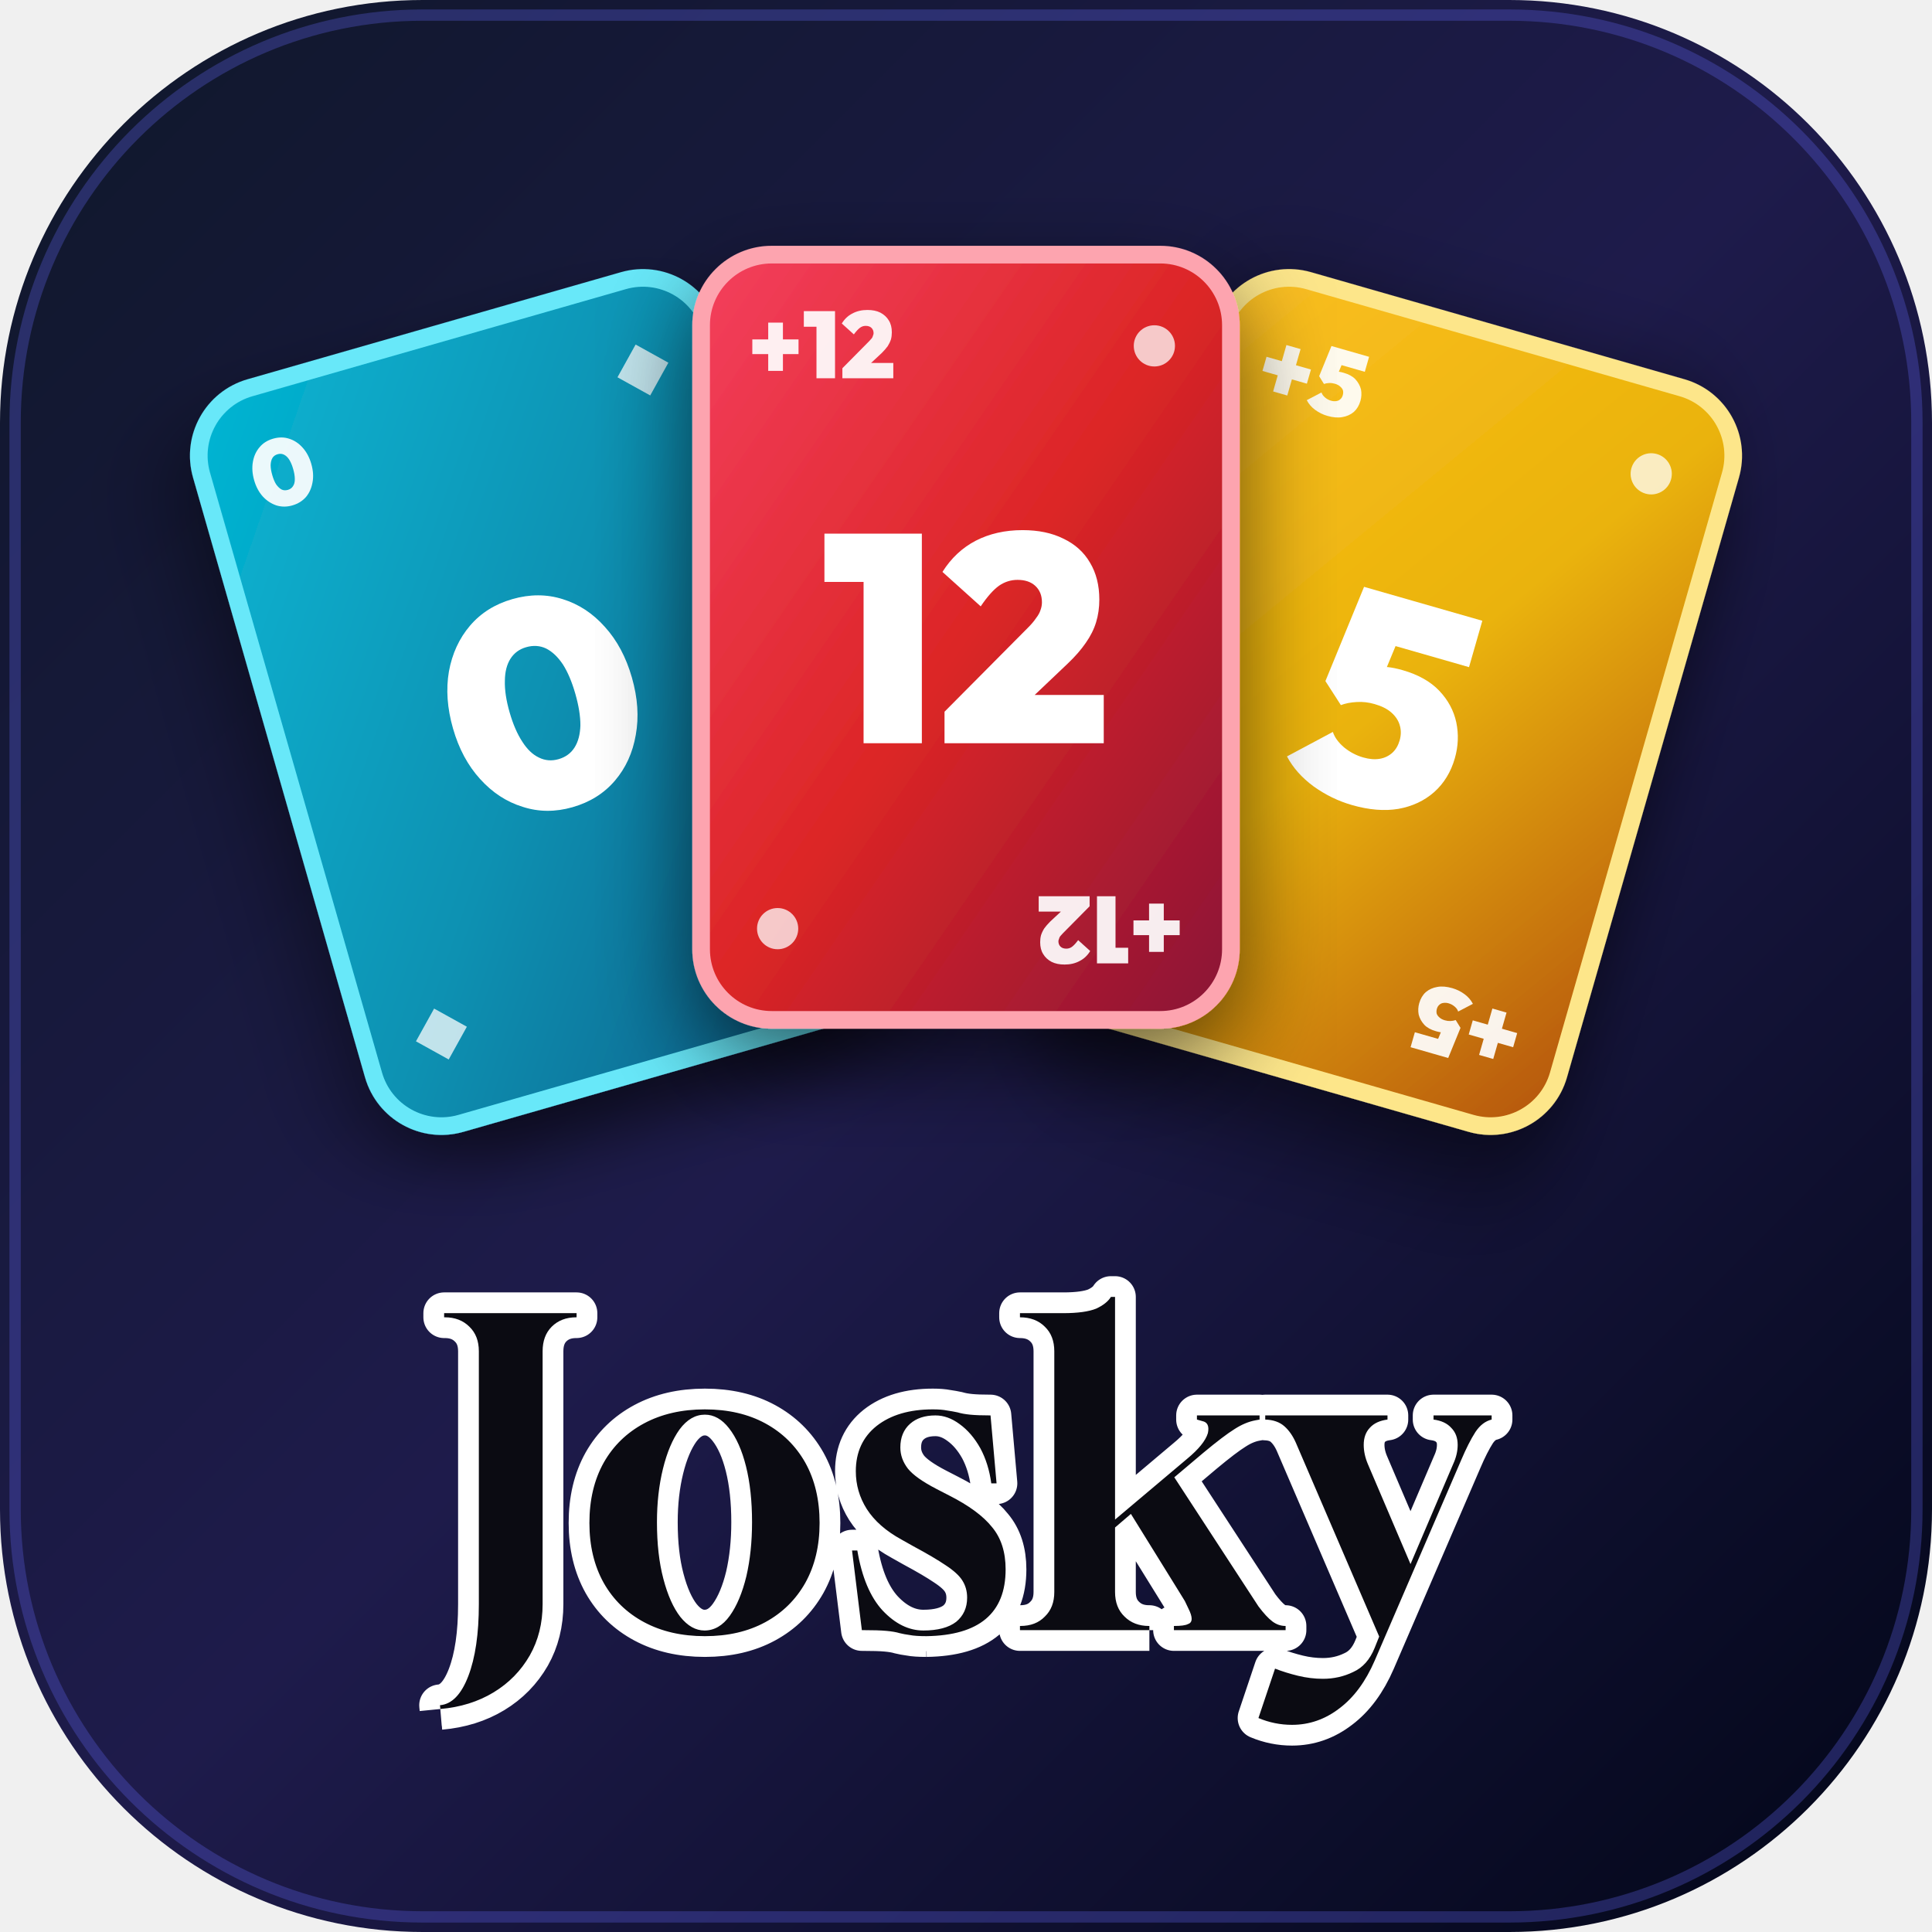
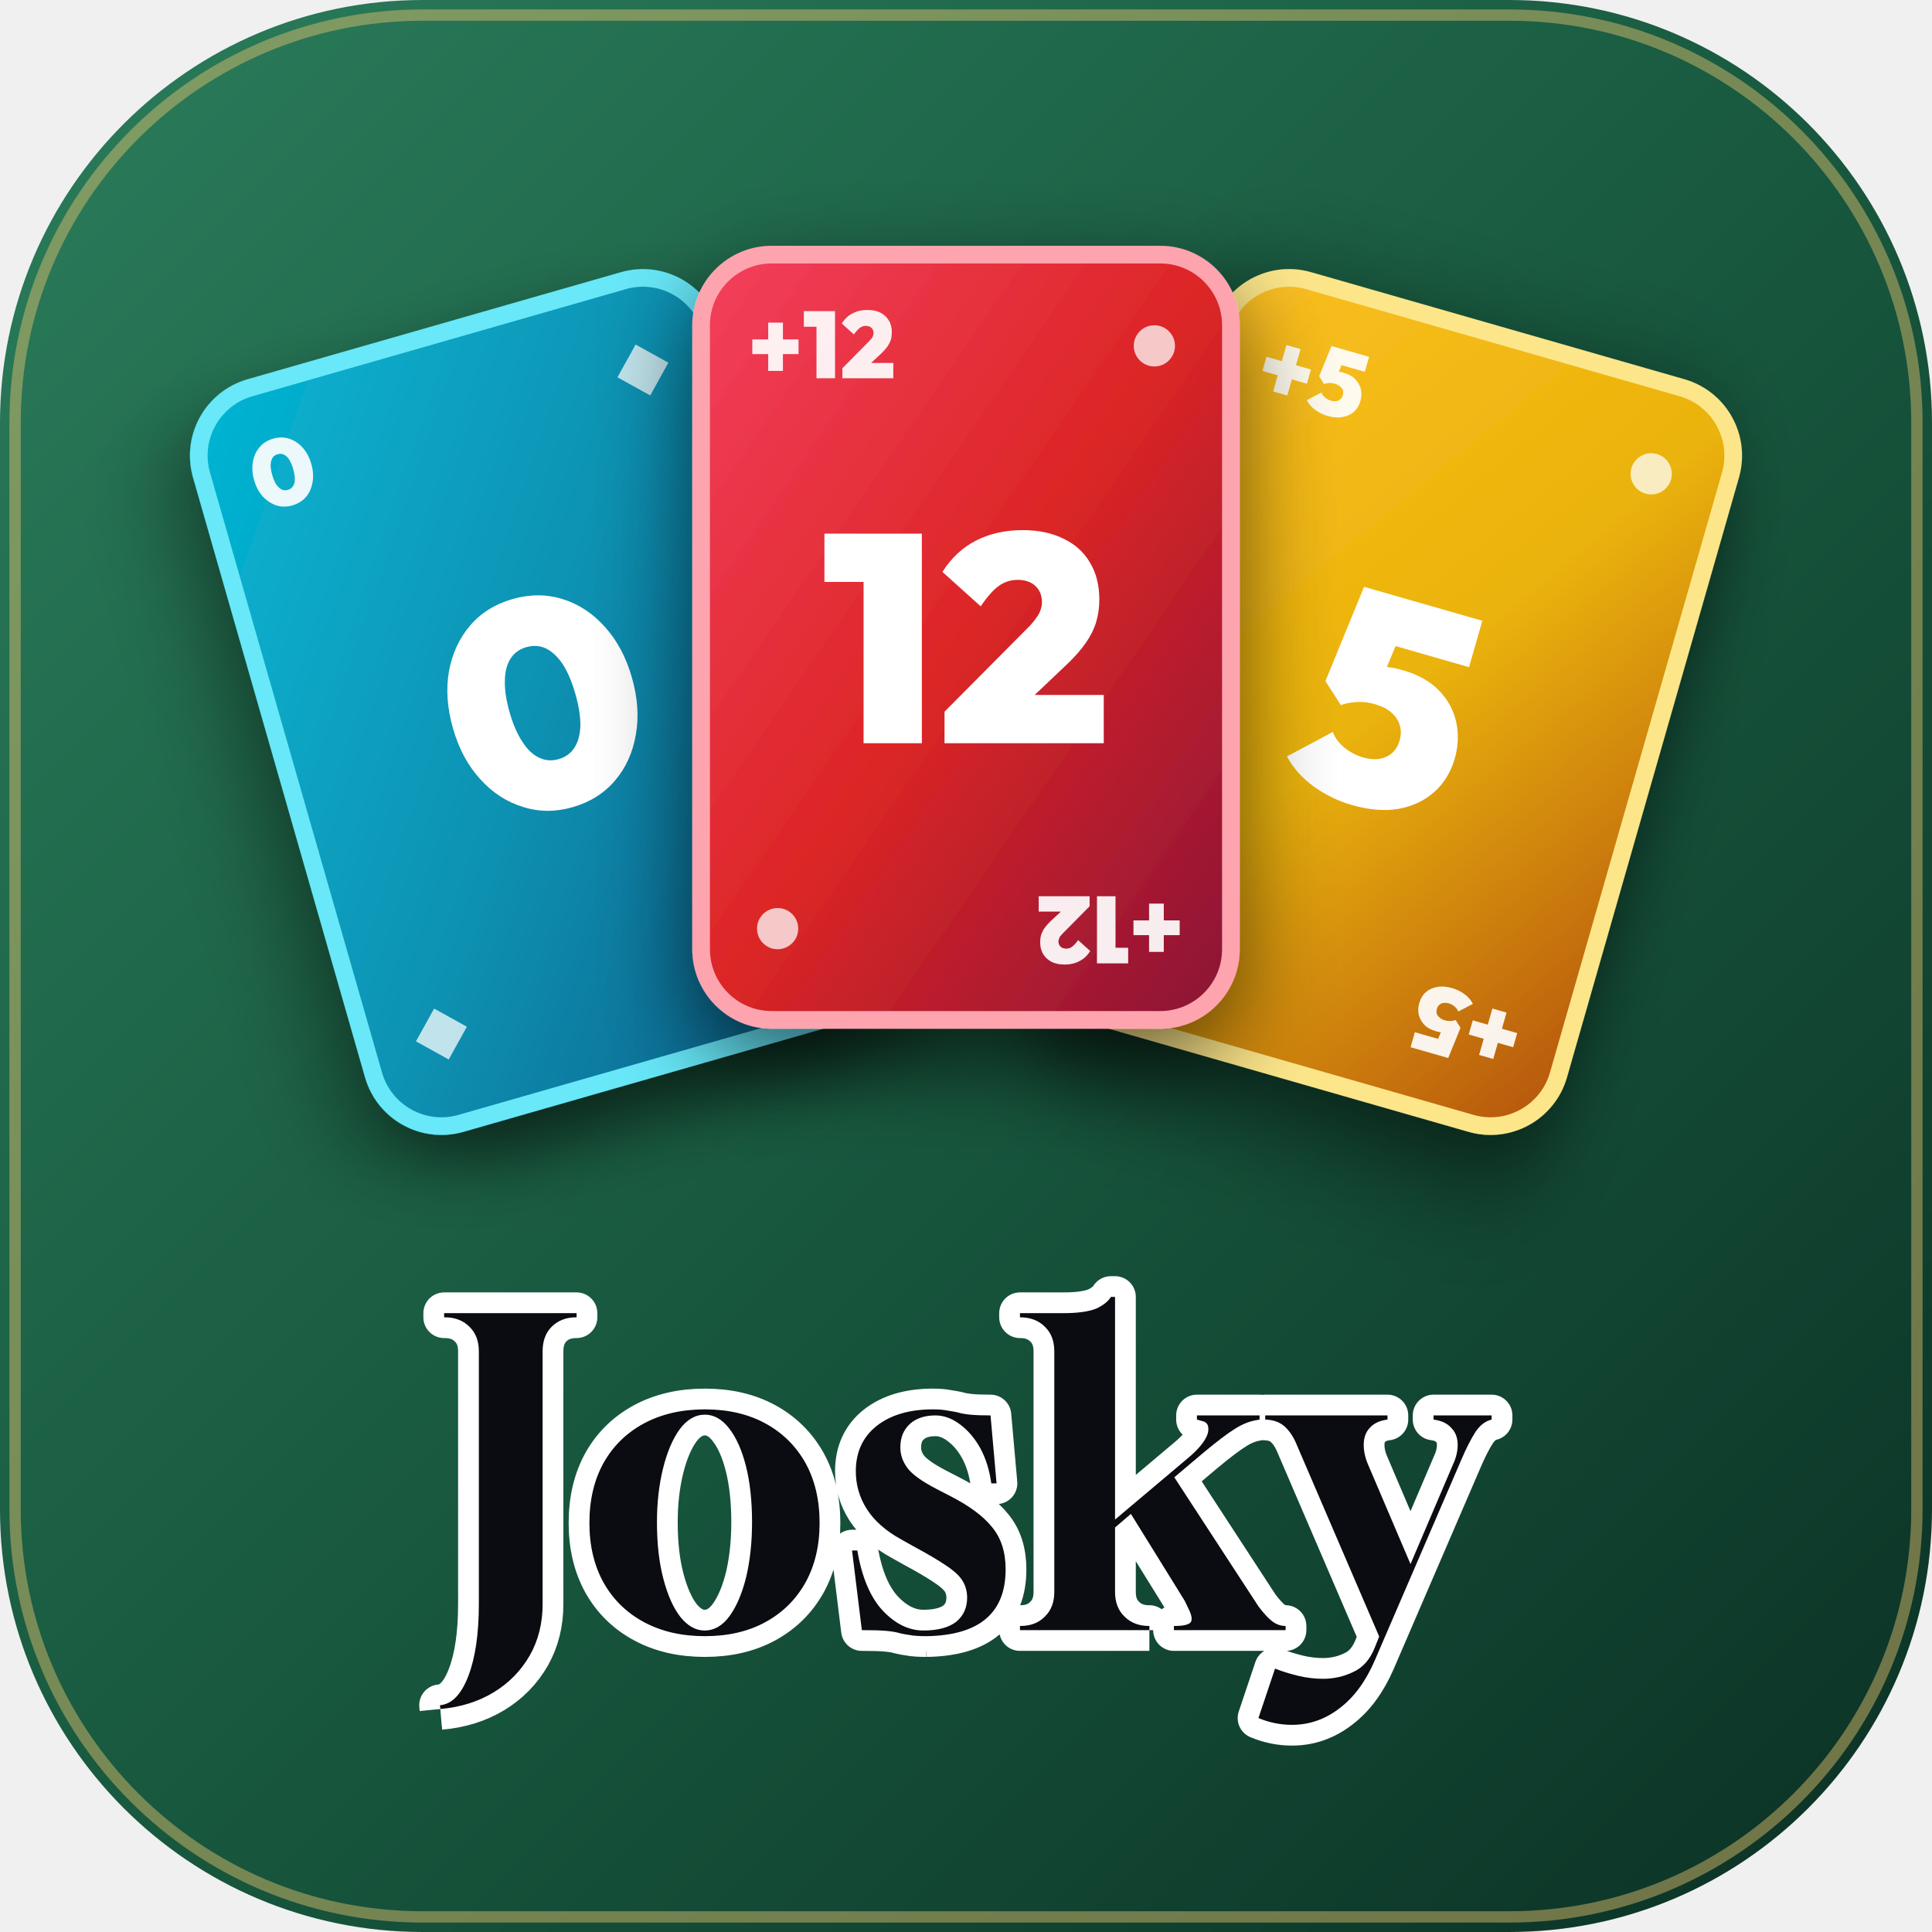
<svg xmlns="http://www.w3.org/2000/svg" viewBox="0 0 512 512" width="512" height="512">
  <defs>
    <linearGradient id="bgGrad" x1="0%" y1="0%" x2="100%" y2="100%">
-       <stop offset="0%" stop-color="#0f172a" />
-       <stop offset="50%" stop-color="#1e1b4b" />
-       <stop offset="100%" stop-color="#020617" />
+       <stop offset="0%" stop-color="#2b7d5c" />
+       <stop offset="50%" stop-color="#18593f" />
+       <stop offset="100%" stop-color="#0b3024" />
    </linearGradient>
    <linearGradient id="cardCyan" x1="0%" y1="0%" x2="100%" y2="100%">
      <stop offset="0%" stop-color="#06b6d4" />
      <stop offset="50%" stop-color="#0891b2" />
      <stop offset="100%" stop-color="#075985" />
    </linearGradient>
    <linearGradient id="cardAmber" x1="0%" y1="0%" x2="100%" y2="100%">
      <stop offset="0%" stop-color="#fbbf24" />
      <stop offset="50%" stop-color="#eab308" />
      <stop offset="100%" stop-color="#b45309" />
    </linearGradient>
    <linearGradient id="cardRose" x1="0%" y1="0%" x2="100%" y2="100%">
      <stop offset="0%" stop-color="#f43f5e" />
      <stop offset="50%" stop-color="#dc2626" />
      <stop offset="100%" stop-color="#881337" />
    </linearGradient>
    <filter id="shadow" x="-20%" y="-20%" width="140%" height="140%">
      <feDropShadow dx="0" dy="12" stdDeviation="16" flood-color="#000" flood-opacity="0.6" />
    </filter>
  </defs>
  <rect width="512" height="512" rx="112" fill="url(#bgGrad)" />
-   <rect width="504" height="504" x="4" y="4" rx="108" fill="none" stroke="#6366f1" stroke-width="3" stroke-opacity="0.3" />
+   <rect width="504" height="504" x="4" y="4" rx="108" fill="none" stroke="#e9c46f" stroke-width="3" stroke-opacity="0.45" />
  <g transform="translate(256, 172) scale(0.78) translate(-256, -250)">
    <g transform="translate(112, 268) rotate(-16) translate(-90, -130)" filter="url(#shadow)">
      <rect width="180" height="260" rx="24" fill="url(#cardCyan)" stroke="#67e8f9" stroke-width="6" />
      <path d="M26.8 42.4Q23.9 42.4 21.6 40.9Q19.3 39.3 18 36.7Q16.7 34 16.7 30.6Q16.7 27.2 18 24.5Q19.3 21.8 21.6 20.3Q23.8 18.8 26.8 18.8Q29.8 18.8 32 20.3Q34.3 21.8 35.6 24.5Q36.9 27.2 36.9 30.6Q36.9 34.1 35.6 36.7Q34.3 39.4 32.1 40.9Q29.8 42.4 26.8 42.4M26.8 36.9Q28 36.9 28.8 36.2Q29.7 35.5 30.1 34Q30.5 32.6 30.5 30.6Q30.5 28.6 30.1 27.2Q29.7 25.8 28.8 25Q28 24.3 26.8 24.3Q25.6 24.3 24.8 25Q24 25.7 23.5 27.2Q23.1 28.6 23.1 30.6Q23.1 32.6 23.5 34Q24 35.4 24.8 36.2Q25.6 36.9 26.8 36.9" fill="#fff" fill-opacity="0.92" />
      <g transform="translate(154, 31)">
        <path d="M0 -9 L9 0 L0 9 L-9 0 Z" fill="#fff" fill-opacity="0.75" />
      </g>
      <g transform="rotate(180 90 130)">
        <path d="M26.8 42.4Q23.9 42.4 21.6 40.9Q19.3 39.3 18 36.7Q16.7 34 16.7 30.6Q16.7 27.2 18 24.5Q19.3 21.8 21.6 20.3Q23.8 18.8 26.8 18.8Q29.8 18.8 32 20.3Q34.3 21.8 35.6 24.5Q36.9 27.2 36.9 30.6Q36.9 34.1 35.6 36.7Q34.3 39.4 32.1 40.9Q29.8 42.4 26.8 42.4M26.8 36.9Q28 36.9 28.8 36.2Q29.7 35.5 30.1 34Q30.5 32.6 30.5 30.6Q30.5 28.6 30.1 27.2Q29.7 25.8 28.8 25Q28 24.3 26.8 24.3Q25.6 24.3 24.8 25Q24 25.7 23.5 27.2Q23.1 28.6 23.1 30.6Q23.1 32.6 23.5 34Q24 35.4 24.8 36.2Q25.6 36.9 26.8 36.9" fill="#fff" fill-opacity="0.92" />
        <g transform="translate(154, 31)">
          <path d="M0 -9 L9 0 L0 9 L-9 0 Z" fill="#fff" fill-opacity="0.75" />
        </g>
      </g>
      <path d="M90.1 167.2Q80.9 167.2 73.8 162.4Q66.6 157.7 62.5 149.3Q58.4 141 58.4 130.3Q58.4 119.6 62.4 111.3Q66.5 103 73.6 98.3Q80.7 93.6 89.9 93.6Q99.2 93.6 106.3 98.3Q113.5 103 117.5 111.3Q121.6 119.6 121.6 130.4Q121.6 141.2 117.5 149.5Q113.5 157.8 106.4 162.5Q99.3 167.2 90.1 167.2M90 150.2Q93.7 150.2 96.3 147.9Q98.9 145.6 100.3 141.2Q101.6 136.7 101.6 130.4Q101.6 124.1 100.3 119.7Q98.9 115.3 96.3 112.9Q93.7 110.6 89.9 110.6Q86.3 110.6 83.7 112.9Q81.1 115.2 79.8 119.6Q78.4 124 78.4 130.3Q78.4 136.6 79.8 141.1Q81.1 145.5 83.7 147.8Q86.3 150.2 90 150.2" fill="#fff" />
    </g>
    <g transform="translate(400, 268) rotate(16) translate(-90, -130)" filter="url(#shadow)">
      <rect width="180" height="260" rx="24" fill="url(#cardAmber)" stroke="#fde68a" stroke-width="6" />
      <path d="M33.1 33.8L17.4 33.8L17.4 28.8L33.1 28.8L33.1 33.8M22.8 39.5L22.8 23.1L27.8 23.1L27.8 39.5 M42.8 42.4Q40.5 42.4 38.3 41.6Q36.1 40.8 34.6 39.2L38.7 35.3Q39.2 36.1 40.3 36.6Q41.4 37.1 42.6 37.1Q43.6 37.1 44.4 36.7Q45.1 36.4 45.5 35.7Q45.9 35.1 45.9 34.2Q45.9 33.3 45.5 32.6Q45.1 32 44.2 31.6Q43.4 31.2 42.2 31.2Q41.2 31.2 40.3 31.5Q39.4 31.8 38.7 32.3L39.4 28.2Q40.4 27.7 41.1 27.4Q41.7 27.1 42.4 26.9Q43.1 26.8 44.1 26.8Q46.8 26.8 48.5 27.8Q50.3 28.9 51.3 30.6Q52.2 32.4 52.2 34.4Q52.2 36.8 51.1 38.6Q49.9 40.4 47.8 41.4Q45.8 42.4 42.8 42.4M42.1 29.6L38.7 32.3L36.4 30.2L37.6 19.2L43.3 19.2L42.1 29.6M50.9 24.5L38.3 24.5L37.6 19.2L50.9 19.2" fill="#fff" fill-opacity="0.92" />
      <g transform="translate(154, 31)">
        <circle r="7" fill="#fff" fill-opacity="0.75" />
      </g>
      <g transform="rotate(180 90 130)">
        <path d="M33.1 33.8L17.4 33.8L17.4 28.8L33.1 28.8L33.1 33.8M22.8 39.5L22.8 23.1L27.8 23.1L27.8 39.5 M42.8 42.4Q40.5 42.4 38.3 41.6Q36.1 40.8 34.6 39.2L38.7 35.3Q39.2 36.1 40.3 36.6Q41.4 37.1 42.6 37.1Q43.6 37.1 44.4 36.7Q45.1 36.4 45.5 35.7Q45.9 35.1 45.9 34.2Q45.9 33.3 45.5 32.6Q45.1 32 44.2 31.6Q43.4 31.2 42.2 31.2Q41.2 31.2 40.3 31.5Q39.4 31.8 38.7 32.3L39.4 28.2Q40.4 27.7 41.1 27.4Q41.7 27.1 42.4 26.9Q43.1 26.8 44.1 26.8Q46.8 26.8 48.5 27.8Q50.3 28.9 51.3 30.6Q52.2 32.4 52.2 34.4Q52.2 36.8 51.1 38.6Q49.9 40.4 47.8 41.4Q45.8 42.4 42.8 42.4M42.1 29.6L38.7 32.3L36.4 30.2L37.6 19.2L43.3 19.2L42.1 29.6M50.9 24.5L38.3 24.5L37.6 19.2L50.9 19.2" fill="#fff" fill-opacity="0.92" />
        <g transform="translate(154, 31)">
          <circle r="7" fill="#fff" fill-opacity="0.75" />
        </g>
      </g>
      <path d="M87.3 167.2Q80 167.2 73 164.7Q66 162.1 61.5 157.4L74.2 145.1Q75.8 147.5 79.3 149.1Q82.8 150.6 86.5 150.6Q89.7 150.6 92 149.5Q94.3 148.4 95.6 146.3Q96.8 144.3 96.8 141.6Q96.8 138.9 95.5 136.8Q94.2 134.6 91.5 133.3Q89 132.1 85.2 132.1Q82 132.1 79.2 133.1Q76.3 134.1 74.3 135.6L76.5 122.8Q79.5 121.3 81.7 120.3Q83.8 119.3 86 118.8Q88.2 118.4 91.2 118.4Q99.5 118.4 105.1 121.7Q110.7 125 113.6 130.4Q116.5 135.9 116.5 142.3Q116.5 149.6 112.9 155.3Q109.3 160.9 102.8 164.1Q96.3 167.2 87.3 167.2M84.8 127.3L74.3 135.6L67 129.2L70.8 94.8L88.5 94.8L84.8 127.3M112.6 111.2L73 111.2L70.8 94.8L112.6 94.8" fill="#fff" />
    </g>
    <g transform="translate(256, 246) translate(-90, -130)" filter="url(#shadow)">
      <rect width="180" height="260" rx="24" fill="url(#cardRose)" stroke="#fda4af" stroke-width="6" />
      <path d="M33.1 33.8L17.4 33.8L17.4 28.8L33.1 28.8L33.1 33.8M22.8 39.5L22.8 23.1L27.8 23.1L27.8 39.5 M45.5 42L39.2 42L39.2 19.2L45.5 19.2L45.5 42M45.2 24.5L34.9 24.5L34.9 19.2L45.2 19.2 M55.6 38.8L48 38.6L57.1 29.4Q57.6 28.9 58 28.4Q58.3 28 58.4 27.5Q58.6 27.1 58.6 26.7Q58.6 25.6 57.9 24.9Q57.2 24.2 55.9 24.2Q54.8 24.2 53.9 24.9Q53 25.6 51.9 27.1L47.8 23.4Q49.2 21.1 51.4 20Q53.6 18.8 56.5 18.8Q59.1 18.8 60.9 19.7Q62.8 20.7 63.8 22.4Q64.8 24 64.8 26.4Q64.8 27.7 64.5 28.8Q64.1 30 63.4 31.1Q62.6 32.2 61.4 33.4L55.6 38.8M65.3 42L48 42L48 38.6L53.3 36.8L65.3 36.8" fill="#fff" fill-opacity="0.92" />
      <g transform="translate(154, 31)">
        <circle r="7" fill="#fff" fill-opacity="0.75" />
      </g>
      <g transform="rotate(180 90 130)">
        <path d="M33.1 33.8L17.4 33.8L17.4 28.8L33.1 28.8L33.1 33.8M22.8 39.5L22.8 23.1L27.8 23.1L27.8 39.5 M45.5 42L39.2 42L39.2 19.2L45.5 19.2L45.5 42M45.2 24.5L34.9 24.5L34.9 19.2L45.2 19.2 M55.6 38.8L48 38.6L57.1 29.4Q57.6 28.9 58 28.4Q58.3 28 58.4 27.5Q58.6 27.1 58.6 26.7Q58.6 25.6 57.9 24.9Q57.2 24.2 55.9 24.2Q54.8 24.2 53.9 24.9Q53 25.6 51.9 27.1L47.8 23.4Q49.2 21.1 51.4 20Q53.6 18.8 56.5 18.8Q59.1 18.8 60.9 19.7Q62.8 20.7 63.8 22.4Q64.8 24 64.8 26.4Q64.8 27.7 64.5 28.8Q64.1 30 63.4 31.1Q62.6 32.2 61.4 33.4L55.6 38.8M65.3 42L48 42L48 38.6L53.3 36.8L65.3 36.8" fill="#fff" fill-opacity="0.92" />
        <g transform="translate(154, 31)">
          <circle r="7" fill="#fff" fill-opacity="0.75" />
        </g>
      </g>
      <path d="M75 166L55.2 166L55.2 94.8L75 94.8L75 166M74 111.2L41.9 111.2L41.9 94.8L74 94.8 M106.6 156L82.7 155.3L111.1 126.7Q112.8 125 113.8 123.5Q114.9 122.1 115.3 120.8Q115.8 119.5 115.8 118.1Q115.8 114.6 113.5 112.5Q111.3 110.5 107.5 110.5Q104.1 110.5 101.2 112.5Q98.3 114.6 95 119.5L82 107.8Q86.4 100.8 93.3 97.2Q100.3 93.6 109.2 93.6Q117.3 93.6 123.1 96.5Q129 99.3 132.1 104.6Q135.3 109.9 135.3 117.2Q135.3 121.3 134.2 124.9Q133.1 128.5 130.7 131.9Q128.3 135.4 124.5 139L106.6 156M136.8 166L82.7 166L82.7 155.3L99.3 149.6L136.8 149.6" fill="#fff" />
    </g>
  </g>
  <path d="M116.7 452.9L116.6 451.9Q121.3 451.5 124.1 444.2Q126.9 436.9 126.9 425.1L126.9 358.1Q126.9 354 124.4 351.6Q121.9 349.1 117.9 349.1L117.7 349.1L117.7 348L152.8 348L152.8 349.1L152.7 349.1Q148.7 349.1 146.2 351.6Q143.8 354 143.8 358.1L143.8 425.1Q143.8 432.7 140.4 438.7Q136.9 444.8 130.8 448.5Q124.7 452.2 116.7 452.9M186.8 433.6Q177.6 433.6 170.7 429.9Q163.8 426.2 160 419.5Q156.2 412.7 156.2 403.6Q156.2 394.4 160 387.6Q163.8 380.9 170.7 377.2Q177.6 373.5 186.8 373.5Q196 373.5 202.8 377.2Q209.6 380.9 213.4 387.6Q217.2 394.4 217.2 403.6Q217.2 412.7 213.4 419.5Q209.6 426.2 202.8 429.9Q196 433.6 186.8 433.6M186.7 432.1Q190.6 432.1 193.4 428.2Q196.2 424.3 197.8 417.7Q199.3 411.2 199.3 403.4Q199.3 395 197.7 388.6Q196.1 382.2 193.2 378.5Q190.4 374.9 186.8 374.9Q183 374.9 180.1 378.8Q177.3 382.7 175.7 389.2Q174.1 395.7 174.1 403.4Q174.1 412 175.8 418.4Q177.5 424.9 180.3 428.5Q183.2 432.1 186.7 432.1M245.5 433.6Q242.6 433.6 241.1 433.3Q239.6 433.1 238.4 432.8Q237.1 432.4 234.9 432.2Q232.8 432 228.4 432L225.8 410.9L227.2 410.9Q229 421.5 233.9 426.8Q238.9 432.1 244.7 432.1Q250.4 432.1 253.4 429.8Q256.3 427.4 256.3 423.4Q256.3 420.8 255 418.8Q253.8 416.9 250.6 414.8Q247.5 412.7 242.1 409.8L238.9 408Q232.7 404.6 229.7 399.9Q226.8 395.3 226.8 389.9Q226.8 382.3 232.3 377.9Q237.9 373.5 247.2 373.5Q249.5 373.5 251 373.8Q252.4 374 253.8 374.3Q255.1 374.7 257.1 374.9Q259.1 375.1 262.5 375.1L264.1 393.1L262.7 393.1Q262 387.9 259.8 383.8Q257.5 379.7 254.3 377.4Q251.2 375.1 247.9 375.1Q243.7 375.1 241.2 377.3Q238.6 379.6 238.6 383.6Q238.6 386.6 240.6 389.2Q242.6 391.7 248.2 394.6L251.5 396.3Q259.4 400.3 262.9 404.7Q266.5 409 266.5 415.9Q266.5 433.3 245.5 433.6M304.6 432L270.3 432L270.3 430.9L270.4 430.9Q274.5 430.9 276.9 428.4Q279.4 426 279.4 421.9L279.4 358.1Q279.4 354 276.9 351.6Q274.4 349.1 270.3 349.1L270.3 348L281.8 348Q287.5 348 290.5 346.8Q293.3 345.5 294.4 343.7L295.5 343.7L295.5 402.7L314.6 386.6Q319.2 382.8 320.1 379.8Q320.7 377 318.6 376.6L317.2 376.2L317.2 375.1L333.8 375.1L333.8 376.2L332.7 376.4Q330 376.9 327.2 378.7Q324.3 380.5 318.9 385L311.2 391.5L333.5 425.7Q335.6 428.5 337.2 429.7Q338.8 430.9 340.7 430.9L340.7 432L311.1 432L311.1 430.9Q313.9 430.9 314.8 430.4Q315.8 430.1 315.8 429Q315.8 428 315 426.4Q314.6 425.5 314 424.3Q313.3 423.2 312.4 421.7L299.7 401.2L295.5 404.8L295.5 421.9Q295.5 426 298 428.4Q300.5 430.9 304.5 430.9L304.6 430.9L304.6 432M342.4 457.1Q337.8 457.1 333.5 455.3L337.9 442.2Q340.7 443.3 344 444.1Q347.3 444.9 350.6 444.9Q354.9 444.9 358.6 443.1Q362.4 441.4 364.3 436.7L365.5 433.7L343.4 382.3Q342.2 379.6 340.4 378Q338.5 376.3 335.3 376.2L335.3 375.1L367.7 375.1L367.7 376.2Q364.6 376.6 363 378.4Q361.4 380.1 361.4 382.9Q361.4 385.4 362.5 388L373.8 414.5L385.1 388Q386.3 385.4 386.3 382.9Q386.3 380.1 384.6 378.4Q383 376.6 379.9 376.2L379.9 375.1L395.3 375.1L395.3 376.2Q392.8 376.8 391 379.5Q389.2 382.3 387.2 387L364.3 440.1Q360.7 448.4 355 452.7Q349.3 457.1 342.4 457.1" fill="#0b0b12" stroke="#ffffff" stroke-width="11" stroke-linejoin="round" paint-order="stroke" />
</svg>
